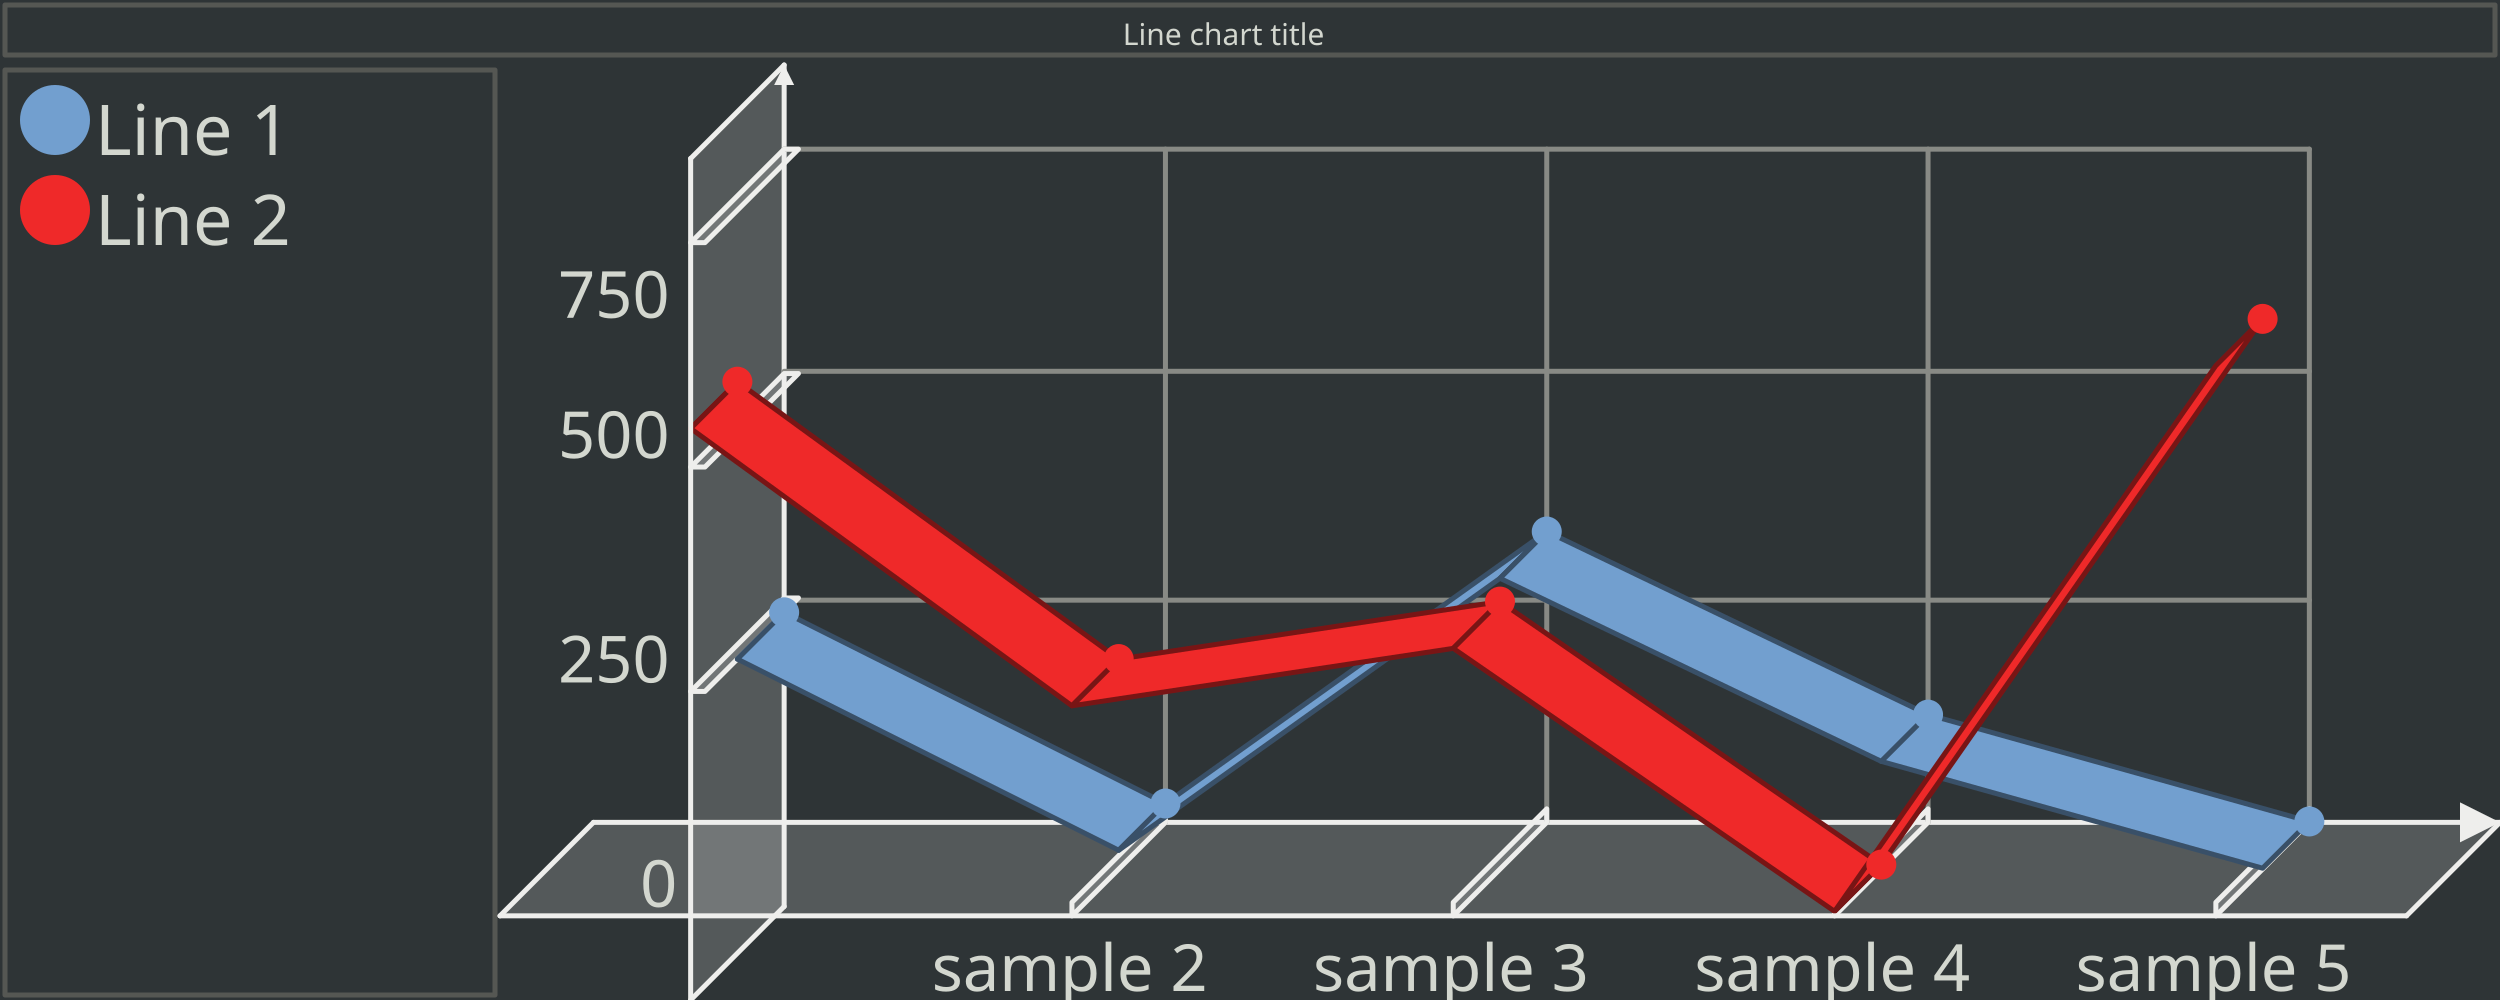
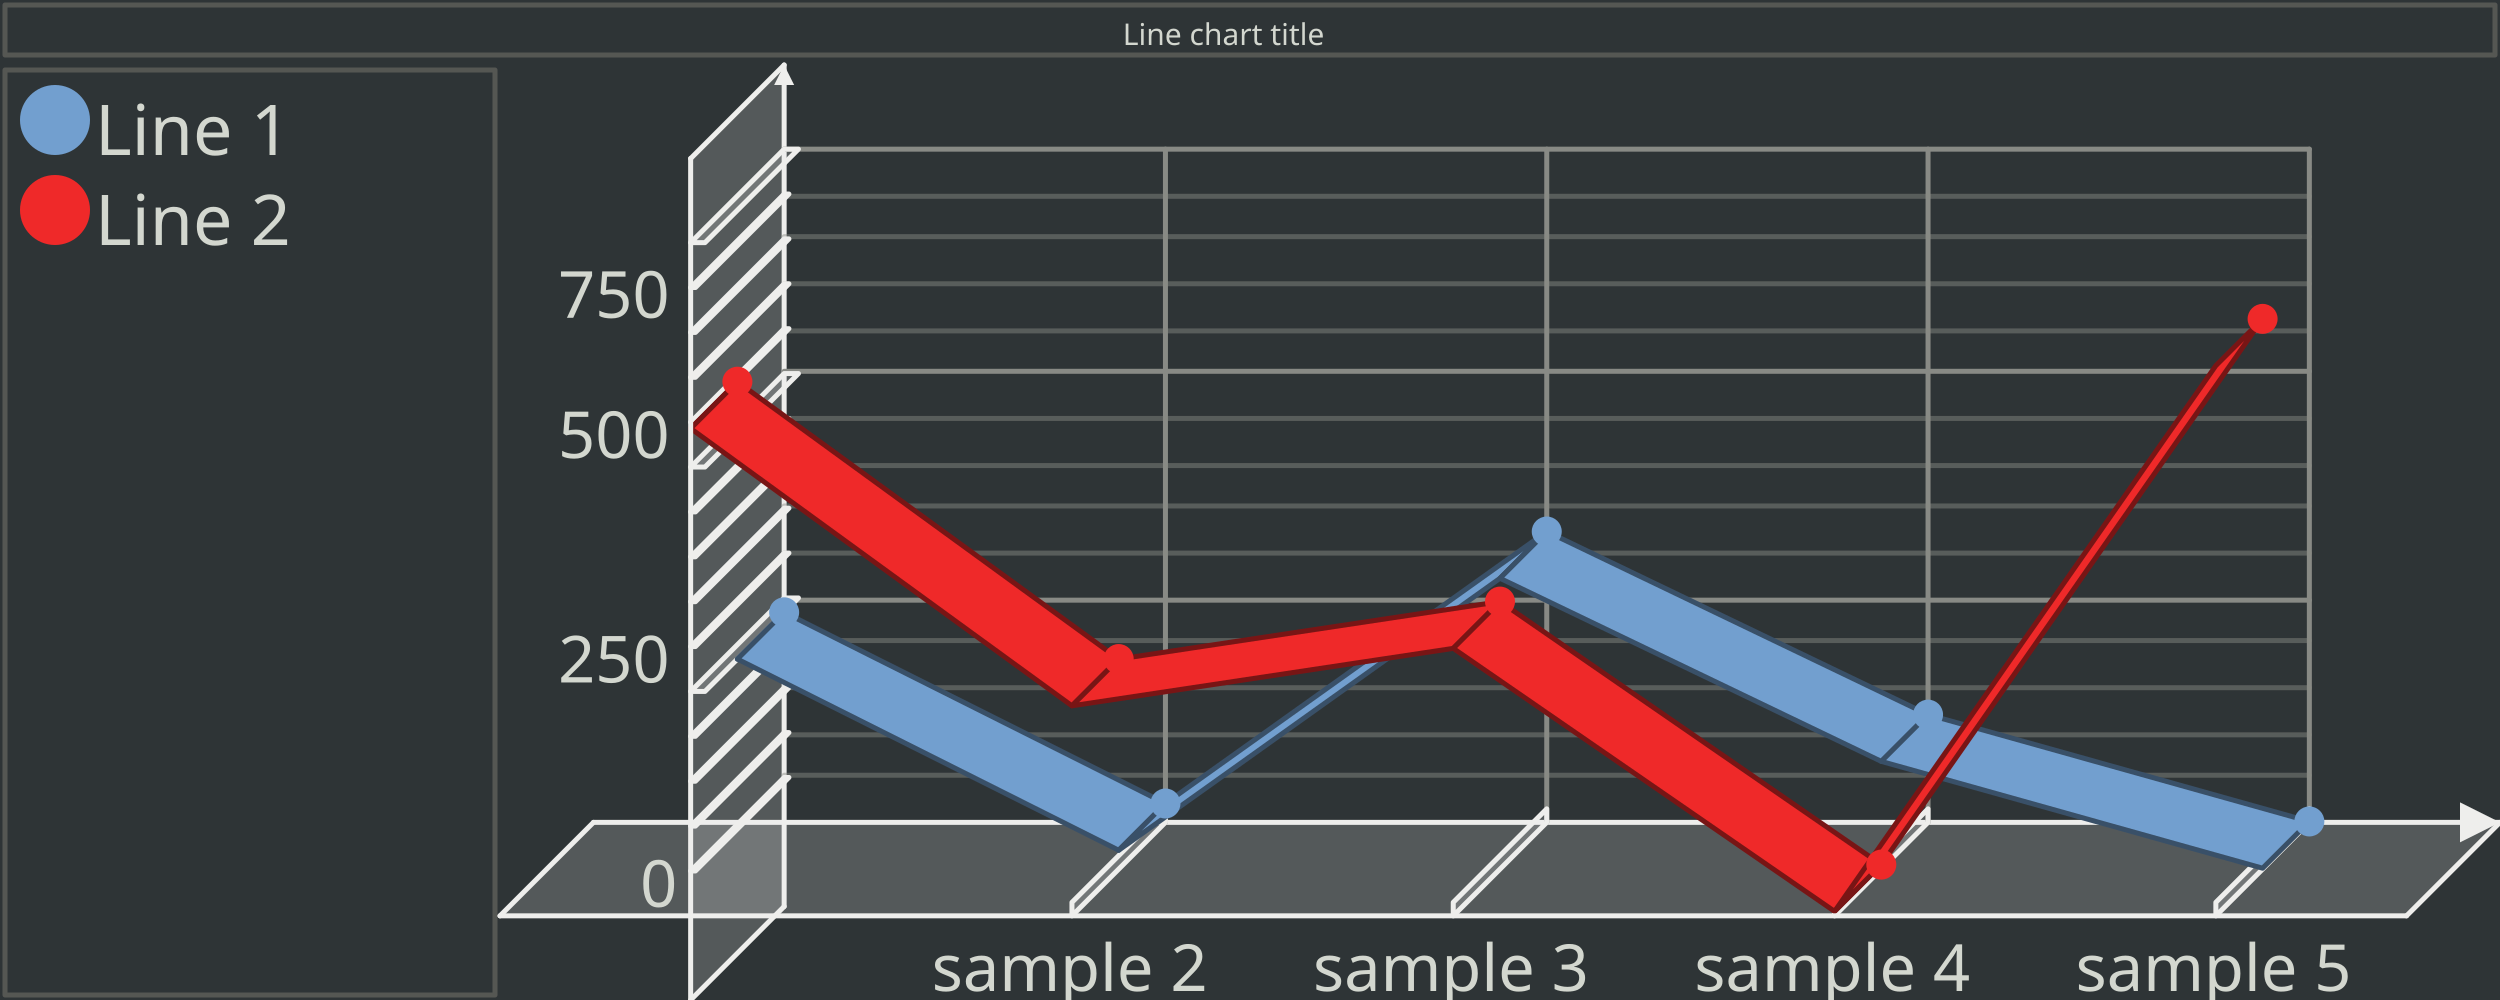
<svg xmlns="http://www.w3.org/2000/svg" width="500" height="200" version="1.0" id="ezcGraph">
  <defs />
  <g id="ezcGraphChart" color-rendering="optimizeQuality" shape-rendering="geometricPrecision" text-rendering="optimizeLegibility">
    <path d=" M 0,200 L 0,0 L 500,0 L 500,200 L 0,200 z " style="fill: #2e3436; fill-opacity: 1.00; stroke: none;" id="ezcGraphPolygon_1" />
    <path d=" M 1,11 L 1,1 L 499,1 L 499,11 L 1,11 z " style="fill: none; stroke: #555753; stroke-width: 1; stroke-opacity: 1.00; stroke-linecap: round; stroke-linejoin: round;" id="ezcGraphPolygon_2" />
    <path d=" M 2,10 L 2,2 L 498,2 L 498,10 L 2,10 z " style="fill: #000000; fill-opacity: 0.00; stroke: none;" id="ezcGraphPolygon_3" />
    <path d=" M 1,199 L 1,14 L 99,14 L 99,199 L 1,199 z " style="fill: none; stroke: #555753; stroke-width: 1; stroke-opacity: 1.00; stroke-linecap: round; stroke-linejoin: round;" id="ezcGraphPolygon_5" />
    <path d=" M 2,198 L 2,15 L 98,15 L 98,198 L 2,198 z " style="fill: #000000; fill-opacity: 0.00; stroke: none;" id="ezcGraphPolygon_6" />
    <ellipse cx="11" cy="24" rx="7" ry="7" style="fill: #729fcf; fill-opacity: 1.00; stroke: none;" id="ezcGraphCircle_7" />
    <ellipse cx="11" cy="42" rx="7" ry="7" style="fill: #ef2929; fill-opacity: 1.00; stroke: none;" id="ezcGraphCircle_9" />
    <path d=" M 100,183.17 L 118.7,164.47 L 500,164.47 L 481.3,183.17 L 100,183.17 z " style="fill: #eeeeec; fill-opacity: 0.20; stroke: none;" id="ezcGraphPolygon_11" />
    <path d=" M 118.7,164.47 L 500,164.47" style="fill: none; stroke: #eeeeec; stroke-width: 1; stroke-opacity: 1.00; stroke-linecap: round; stroke-linejoin: round;" id="ezcGraphLine_12" />
    <path d=" M 492,168.47 L 500,164.47 L 492,160.47 L 492,168.47 z " style="fill: #eeeeec; fill-opacity: 1.00; stroke: none;" id="ezcGraphPolygon_13" />
    <path d=" M 138.13,200 L 156.83,181.3 L 156.83,13 L 138.13,31.7 L 138.13,200 z " style="fill: #eeeeec; fill-opacity: 0.20; stroke: none;" id="ezcGraphPolygon_14" />
    <path d=" M 156.83,181.3 L 156.83,13" style="fill: none; stroke: #eeeeec; stroke-width: 1; stroke-opacity: 1.00; stroke-linecap: round; stroke-linejoin: round;" id="ezcGraphLine_15" />
    <path d=" M 154.83,17 L 156.83,13 L 158.83,17 L 154.83,17 z " style="fill: #eeeeec; fill-opacity: 1.00; stroke: none;" id="ezcGraphPolygon_16" />
    <path d=" M 233.09,164.47 L 233.09,29.83" style="fill: none; stroke: #888a85; stroke-width: 1; stroke-opacity: 1.00; stroke-linecap: round; stroke-linejoin: round;" id="ezcGraphLine_17" />
    <path d=" M 214.39,180.47 L 233.09,161.77 L 233.09,164.47 L 214.39,183.17 L 214.39,180.47 z " style="fill: #eeeeec; fill-opacity: 0.20; stroke: none;" id="ezcGraphPolygon_18" />
    <path d=" M 214.39,180.47 L 233.09,161.77 L 233.09,164.47 L 214.39,183.17 L 214.39,180.47 z " style="fill: none; stroke: #eeeeec; stroke-width: 1; stroke-opacity: 1.00; stroke-linecap: round; stroke-linejoin: round;" id="ezcGraphPolygon_19" />
    <path d=" M 309.35,164.47 L 309.35,29.83" style="fill: none; stroke: #888a85; stroke-width: 1; stroke-opacity: 1.00; stroke-linecap: round; stroke-linejoin: round;" id="ezcGraphLine_21" />
    <path d=" M 290.65,180.47 L 309.35,161.77 L 309.35,164.47 L 290.65,183.17 L 290.65,180.47 z " style="fill: #eeeeec; fill-opacity: 0.20; stroke: none;" id="ezcGraphPolygon_22" />
    <path d=" M 290.65,180.47 L 309.35,161.77 L 309.35,164.47 L 290.65,183.17 L 290.65,180.47 z " style="fill: none; stroke: #eeeeec; stroke-width: 1; stroke-opacity: 1.00; stroke-linecap: round; stroke-linejoin: round;" id="ezcGraphPolygon_23" />
    <path d=" M 385.61,164.47 L 385.61,29.83" style="fill: none; stroke: #888a85; stroke-width: 1; stroke-opacity: 1.00; stroke-linecap: round; stroke-linejoin: round;" id="ezcGraphLine_25" />
    <path d=" M 366.91,180.47 L 385.61,161.77 L 385.61,164.47 L 366.91,183.17 L 366.91,180.47 z " style="fill: #eeeeec; fill-opacity: 0.20; stroke: none;" id="ezcGraphPolygon_26" />
    <path d=" M 366.91,180.47 L 385.61,161.77 L 385.61,164.47 L 366.91,183.17 L 366.91,180.47 z " style="fill: none; stroke: #eeeeec; stroke-width: 1; stroke-opacity: 1.00; stroke-linecap: round; stroke-linejoin: round;" id="ezcGraphPolygon_27" />
    <path d=" M 461.87,164.47 L 461.87,29.83" style="fill: none; stroke: #888a85; stroke-width: 1; stroke-opacity: 1.00; stroke-linecap: round; stroke-linejoin: round;" id="ezcGraphLine_29" />
    <path d=" M 443.17,180.47 L 461.87,161.77 L 461.87,164.47 L 443.17,183.17 L 443.17,180.47 z " style="fill: #eeeeec; fill-opacity: 0.20; stroke: none;" id="ezcGraphPolygon_30" />
    <path d=" M 443.17,180.47 L 461.87,161.77 L 461.87,164.47 L 443.17,183.17 L 443.17,180.47 z " style="fill: none; stroke: #eeeeec; stroke-width: 1; stroke-opacity: 1.00; stroke-linecap: round; stroke-linejoin: round;" id="ezcGraphPolygon_31" />
-     <path d=" M 461.87,120.039 L 156.83,120.039" style="fill: none; stroke: #888a85; stroke-width: 1; stroke-opacity: 1.00; stroke-linecap: round; stroke-linejoin: round;" id="ezcGraphLine_34" />
-     <path d=" M 138.13,138.29 L 156.83,119.59 L 159.69,119.59 L 140.99,138.29 L 138.13,138.29 z " style="fill: #eeeeec; fill-opacity: 0.20; stroke: none;" id="ezcGraphPolygon_35" />
-     <path d=" M 138.13,138.29 L 156.83,119.59 L 159.69,119.59 L 140.99,138.29 L 138.13,138.29 z " style="fill: none; stroke: #eeeeec; stroke-width: 1; stroke-opacity: 1.00; stroke-linecap: round; stroke-linejoin: round;" id="ezcGraphPolygon_36" />
-     <path d=" M 461.87,74.261 L 156.83,74.261" style="fill: none; stroke: #888a85; stroke-width: 1; stroke-opacity: 1.00; stroke-linecap: round; stroke-linejoin: round;" id="ezcGraphLine_38" />
-     <path d=" M 138.13,93.41 L 156.83,74.71 L 159.69,74.71 L 140.99,93.41 L 138.13,93.41 z " style="fill: #eeeeec; fill-opacity: 0.20; stroke: none;" id="ezcGraphPolygon_39" />
-     <path d=" M 138.13,93.41 L 156.83,74.71 L 159.69,74.71 L 140.99,93.41 L 138.13,93.41 z " style="fill: none; stroke: #eeeeec; stroke-width: 1; stroke-opacity: 1.00; stroke-linecap: round; stroke-linejoin: round;" id="ezcGraphPolygon_40" />
-     <path d=" M 461.87,29.83 L 156.83,29.83" style="fill: none; stroke: #888a85; stroke-width: 1; stroke-opacity: 1.00; stroke-linecap: round; stroke-linejoin: round;" id="ezcGraphLine_42" />
-     <path d=" M 138.13,48.53 L 156.83,29.83 L 159.69,29.83 L 140.99,48.53 L 138.13,48.53 z " style="fill: #eeeeec; fill-opacity: 0.20; stroke: none;" id="ezcGraphPolygon_43" />
-     <path d=" M 138.13,48.53 L 156.83,29.83 L 159.69,29.83 L 140.99,48.53 L 138.13,48.53 z " style="fill: none; stroke: #eeeeec; stroke-width: 1; stroke-opacity: 1.00; stroke-linecap: round; stroke-linejoin: round;" id="ezcGraphPolygon_44" />
-     <path d=" M 156.83,122.462 L 147.48,131.812 L 147.48,131.812 L 156.83,122.462 L 156.83,122.462 z " style="fill: #729fcf; fill-opacity: 1.00; stroke: none;" id="ezcGraphPolygon_46" />
-     <path d=" M 156.83,122.462 L 147.48,131.812 L 147.48,131.812 L 156.83,122.462 L 156.83,122.462 z " style="fill: none; stroke: #395068; stroke-width: 1; stroke-opacity: 1.00; stroke-linecap: round; stroke-linejoin: round;" id="ezcGraphPolygon_47" />
-     <path d=" M 156.83,122.462 L 147.48,131.812 L 223.74,170.05 L 233.09,160.7 L 156.83,122.462 z " style="fill: #729fcf; fill-opacity: 1.00; stroke: none;" id="ezcGraphPolygon_48" />
-     <path d=" M 156.83,122.462 L 147.48,131.812 L 223.74,170.05 L 233.09,160.7 L 156.83,122.462 z " style="fill: none; stroke: #395068; stroke-width: 1; stroke-opacity: 1.00; stroke-linecap: round; stroke-linejoin: round;" id="ezcGraphPolygon_49" />
-     <path d=" M 233.09,160.7 L 223.74,170.05 L 300,115.656 L 309.35,106.305 L 233.09,160.7 z " style="fill: #729fcf; fill-opacity: 1.00; stroke: none;" id="ezcGraphPolygon_50" />
-     <path d=" M 233.09,160.7 L 223.74,170.05 L 300,115.656 L 309.35,106.305 L 233.09,160.7 z " style="fill: none; stroke: #395068; stroke-width: 1; stroke-opacity: 1.00; stroke-linecap: round; stroke-linejoin: round;" id="ezcGraphPolygon_51" />
-     <path d=" M 309.35,106.305 L 300,115.656 L 376.26,152.278 L 385.61,142.928 L 309.35,106.305 z " style="fill: #729fcf; fill-opacity: 1.00; stroke: none;" id="ezcGraphPolygon_52" />
-     <path d=" M 309.35,106.305 L 300,115.656 L 376.26,152.278 L 385.61,142.928 L 309.35,106.305 z " style="fill: none; stroke: #395068; stroke-width: 1; stroke-opacity: 1.00; stroke-linecap: round; stroke-linejoin: round;" id="ezcGraphPolygon_53" />
-     <path d=" M 385.61,142.928 L 376.26,152.278 L 452.52,173.641 L 461.87,164.291 L 385.61,142.928 z " style="fill: #729fcf; fill-opacity: 1.00; stroke: none;" id="ezcGraphPolygon_54" />
-     <path d=" M 385.61,142.928 L 376.26,152.278 L 452.52,173.641 L 461.87,164.291 L 385.61,142.928 z " style="fill: none; stroke: #395068; stroke-width: 1; stroke-opacity: 1.00; stroke-linecap: round; stroke-linejoin: round;" id="ezcGraphPolygon_55" />
-     <path d=" M 147.48,76.341 L 138.13,85.691 L 138.13,85.691 L 147.48,76.341 L 147.48,76.341 z " style="fill: #ef2929; fill-opacity: 1.00; stroke: none;" id="ezcGraphPolygon_56" />
-     <path d=" M 147.48,76.341 L 138.13,85.691 L 138.13,85.691 L 147.48,76.341 L 147.48,76.341 z " style="fill: none; stroke: #781515; stroke-width: 1; stroke-opacity: 1.00; stroke-linecap: round; stroke-linejoin: round;" id="ezcGraphPolygon_57" />
-     <path d=" M 147.48,76.341 L 138.13,85.691 L 214.39,141.162 L 223.74,131.812 L 147.48,76.341 z " style="fill: #ef2929; fill-opacity: 1.00; stroke: none;" id="ezcGraphPolygon_58" />
-     <path d=" M 147.48,76.341 L 138.13,85.691 L 214.39,141.162 L 223.74,131.812 L 147.48,76.341 z " style="fill: none; stroke: #781515; stroke-width: 1; stroke-opacity: 1.00; stroke-linecap: round; stroke-linejoin: round;" id="ezcGraphPolygon_59" />
-     <path d=" M 223.74,131.812 L 214.39,141.162 L 290.65,129.673 L 300,120.323 L 223.74,131.812 z " style="fill: #ef2929; fill-opacity: 1.00; stroke: none;" id="ezcGraphPolygon_60" />
-     <path d=" M 223.74,131.812 L 214.39,141.162 L 290.65,129.673 L 300,120.323 L 223.74,131.812 z " style="fill: none; stroke: #781515; stroke-width: 1; stroke-opacity: 1.00; stroke-linecap: round; stroke-linejoin: round;" id="ezcGraphPolygon_61" />
-     <path d=" M 300,120.323 L 290.65,129.673 L 366.91,182.272 L 376.26,172.922 L 300,120.323 z " style="fill: #ef2929; fill-opacity: 1.00; stroke: none;" id="ezcGraphPolygon_62" />
-     <path d=" M 300,120.323 L 290.65,129.673 L 366.91,182.272 L 376.26,172.922 L 300,120.323 z " style="fill: none; stroke: #781515; stroke-width: 1; stroke-opacity: 1.00; stroke-linecap: round; stroke-linejoin: round;" id="ezcGraphPolygon_63" />
-     <path d=" M 376.26,172.922 L 366.91,182.272 L 443.17,73.124 L 452.52,63.774 L 376.26,172.922 z " style="fill: #ef2929; fill-opacity: 1.00; stroke: none;" id="ezcGraphPolygon_64" />
-     <path d=" M 376.26,172.922 L 366.91,182.272 L 443.17,73.124 L 452.52,63.774 L 376.26,172.922 z " style="fill: none; stroke: #781515; stroke-width: 1; stroke-opacity: 1.00; stroke-linecap: round; stroke-linejoin: round;" id="ezcGraphPolygon_65" />
-     <ellipse cx="156.83" cy="122.462" rx="3" ry="3" style="fill: #729fcf; fill-opacity: 1.00; stroke: none;" id="ezcGraphCircle_66" />
-     <ellipse cx="233.09" cy="160.7" rx="3" ry="3" style="fill: #729fcf; fill-opacity: 1.00; stroke: none;" id="ezcGraphCircle_67" />
-     <ellipse cx="309.35" cy="106.306" rx="3" ry="3" style="fill: #729fcf; fill-opacity: 1.00; stroke: none;" id="ezcGraphCircle_68" />
-     <ellipse cx="385.61" cy="142.928" rx="3" ry="3" style="fill: #729fcf; fill-opacity: 1.00; stroke: none;" id="ezcGraphCircle_69" />
-     <ellipse cx="461.87" cy="164.29" rx="3" ry="3" style="fill: #729fcf; fill-opacity: 1.00; stroke: none;" id="ezcGraphCircle_70" />
-     <ellipse cx="147.48" cy="76.341" rx="3" ry="3" style="fill: #ef2929; fill-opacity: 1.00; stroke: none;" id="ezcGraphCircle_71" />
-     <ellipse cx="223.74" cy="131.812" rx="3" ry="3" style="fill: #ef2929; fill-opacity: 1.00; stroke: none;" id="ezcGraphCircle_72" />
-     <ellipse cx="300" cy="120.323" rx="3" ry="3" style="fill: #ef2929; fill-opacity: 1.00; stroke: none;" id="ezcGraphCircle_73" />
-     <ellipse cx="376.26" cy="172.922" rx="3" ry="3" style="fill: #ef2929; fill-opacity: 1.00; stroke: none;" id="ezcGraphCircle_74" />
-     <ellipse cx="452.52" cy="63.774" rx="3" ry="3" style="fill: #ef2929; fill-opacity: 1.00; stroke: none;" id="ezcGraphCircle_75" />
-     <path d=" M 500,164.47 L 481.3,183.17" style="fill: none; stroke: #eeeeec; stroke-width: 1; stroke-opacity: 1.00; stroke-linecap: round; stroke-linejoin: round;" id="ezcGraphLine_76" />
-     <path d=" M 481.3,183.17 L 100,183.17" style="fill: none; stroke: #eeeeec; stroke-width: 1; stroke-opacity: 1.00; stroke-linecap: round; stroke-linejoin: round;" id="ezcGraphLine_77" />
-     <path d=" M 100,183.17 L 118.7,164.47" style="fill: none; stroke: #eeeeec; stroke-width: 1; stroke-opacity: 1.00; stroke-linecap: round; stroke-linejoin: round;" id="ezcGraphLine_78" />
-     <path d=" M 156.83,13 L 138.13,31.7" style="fill: none; stroke: #eeeeec; stroke-width: 1; stroke-opacity: 1.00; stroke-linecap: round; stroke-linejoin: round;" id="ezcGraphLine_79" />
-     <path d=" M 138.13,31.7 L 138.13,200" style="fill: none; stroke: #eeeeec; stroke-width: 1; stroke-opacity: 1.00; stroke-linecap: round; stroke-linejoin: round;" id="ezcGraphLine_80" />
-     <path d=" M 138.13,200 L 156.83,181.3" style="fill: none; stroke: #eeeeec; stroke-width: 1; stroke-opacity: 1.00; stroke-linecap: round; stroke-linejoin: round;" id="ezcGraphLine_81" />
+     <path d=" M 461.87,155.045 L 156.83,155.045" style="fill: none; stroke: #888a85; stroke-width: 1; stroke-opacity: 0.47; stroke-linecap: round; stroke-linejoin: round;" id="ezcGraphLine_34" />
+     <path d=" M 138.13,174.194 L 156.83,155.494 L 157.783,155.494 L 139.083,174.194 L 138.13,174.194 z " style="fill: #eeeeec; fill-opacity: 0.20; stroke: none;" id="ezcGraphPolygon_35" />
+     <path d=" M 138.13,174.194 L 156.83,155.494 L 157.783,155.494 L 139.083,174.194 L 138.13,174.194 z " style="fill: none; stroke: #eeeeec; stroke-width: 1; stroke-opacity: 1.00; stroke-linecap: round; stroke-linejoin: round;" id="ezcGraphPolygon_36" />
+     <path d=" M 461.87,146.967 L 156.83,146.967" style="fill: none; stroke: #888a85; stroke-width: 1; stroke-opacity: 0.47; stroke-linecap: round; stroke-linejoin: round;" id="ezcGraphLine_37" />
+     <path d=" M 138.13,165.218 L 156.83,146.518 L 157.783,146.518 L 139.083,165.218 L 138.13,165.218 z " style="fill: #eeeeec; fill-opacity: 0.20; stroke: none;" id="ezcGraphPolygon_38" />
+     <path d=" M 138.13,165.218 L 156.83,146.518 L 157.783,146.518 L 139.083,165.218 L 138.13,165.218 z " style="fill: none; stroke: #eeeeec; stroke-width: 1; stroke-opacity: 1.00; stroke-linecap: round; stroke-linejoin: round;" id="ezcGraphPolygon_39" />
+     <path d=" M 461.87,137.542 L 156.83,137.542" style="fill: none; stroke: #888a85; stroke-width: 1; stroke-opacity: 0.47; stroke-linecap: round; stroke-linejoin: round;" id="ezcGraphLine_40" />
+     <path d=" M 138.13,156.242 L 156.83,137.542 L 157.783,137.542 L 139.083,156.242 L 138.13,156.242 z " style="fill: #eeeeec; fill-opacity: 0.20; stroke: none;" id="ezcGraphPolygon_41" />
+     <path d=" M 138.13,156.242 L 156.83,137.542 L 157.783,137.542 L 139.083,156.242 L 138.13,156.242 z " style="fill: none; stroke: #eeeeec; stroke-width: 1; stroke-opacity: 1.00; stroke-linecap: round; stroke-linejoin: round;" id="ezcGraphPolygon_42" />
+     <path d=" M 461.87,128.117 L 156.83,128.117" style="fill: none; stroke: #888a85; stroke-width: 1; stroke-opacity: 0.47; stroke-linecap: round; stroke-linejoin: round;" id="ezcGraphLine_43" />
+     <path d=" M 138.13,147.266 L 156.83,128.566 L 157.783,128.566 L 139.083,147.266 L 138.13,147.266 z " style="fill: #eeeeec; fill-opacity: 0.20; stroke: none;" id="ezcGraphPolygon_44" />
+     <path d=" M 138.13,147.266 L 156.83,128.566 L 157.783,128.566 L 139.083,147.266 L 138.13,147.266 z " style="fill: none; stroke: #eeeeec; stroke-width: 1; stroke-opacity: 1.00; stroke-linecap: round; stroke-linejoin: round;" id="ezcGraphPolygon_45" />
+     <path d=" M 461.87,120.039 L 156.83,120.039" style="fill: none; stroke: #888a85; stroke-width: 1; stroke-opacity: 1.00; stroke-linecap: round; stroke-linejoin: round;" id="ezcGraphLine_46" />
+     <path d=" M 138.13,138.29 L 156.83,119.59 L 159.69,119.59 L 140.99,138.29 L 138.13,138.29 z " style="fill: #eeeeec; fill-opacity: 0.20; stroke: none;" id="ezcGraphPolygon_47" />
+     <path d=" M 138.13,138.29 L 156.83,119.59 L 159.69,119.59 L 140.99,138.29 L 138.13,138.29 z " style="fill: none; stroke: #eeeeec; stroke-width: 1; stroke-opacity: 1.00; stroke-linecap: round; stroke-linejoin: round;" id="ezcGraphPolygon_48" />
+     <path d=" M 461.87,110.614 L 156.83,110.614" style="fill: none; stroke: #888a85; stroke-width: 1; stroke-opacity: 0.47; stroke-linecap: round; stroke-linejoin: round;" id="ezcGraphLine_50" />
+     <path d=" M 138.13,129.314 L 156.83,110.614 L 157.783,110.614 L 139.083,129.314 L 138.13,129.314 z " style="fill: #eeeeec; fill-opacity: 0.20; stroke: none;" id="ezcGraphPolygon_51" />
+     <path d=" M 138.13,129.314 L 156.83,110.614 L 157.783,110.614 L 139.083,129.314 L 138.13,129.314 z " style="fill: none; stroke: #eeeeec; stroke-width: 1; stroke-opacity: 1.00; stroke-linecap: round; stroke-linejoin: round;" id="ezcGraphPolygon_52" />
+     <path d=" M 461.87,101.189 L 156.83,101.189" style="fill: none; stroke: #888a85; stroke-width: 1; stroke-opacity: 0.47; stroke-linecap: round; stroke-linejoin: round;" id="ezcGraphLine_53" />
+     <path d=" M 138.13,120.338 L 156.83,101.638 L 157.783,101.638 L 139.083,120.338 L 138.13,120.338 z " style="fill: #eeeeec; fill-opacity: 0.20; stroke: none;" id="ezcGraphPolygon_54" />
+     <path d=" M 138.13,120.338 L 156.83,101.638 L 157.783,101.638 L 139.083,120.338 L 138.13,120.338 z " style="fill: none; stroke: #eeeeec; stroke-width: 1; stroke-opacity: 1.00; stroke-linecap: round; stroke-linejoin: round;" id="ezcGraphPolygon_55" />
+     <path d=" M 461.87,93.111 L 156.83,93.111" style="fill: none; stroke: #888a85; stroke-width: 1; stroke-opacity: 0.47; stroke-linecap: round; stroke-linejoin: round;" id="ezcGraphLine_56" />
+     <path d=" M 138.13,111.362 L 156.83,92.662 L 157.783,92.662 L 139.083,111.362 L 138.13,111.362 z " style="fill: #eeeeec; fill-opacity: 0.20; stroke: none;" id="ezcGraphPolygon_57" />
+     <path d=" M 138.13,111.362 L 156.83,92.662 L 157.783,92.662 L 139.083,111.362 L 138.13,111.362 z " style="fill: none; stroke: #eeeeec; stroke-width: 1; stroke-opacity: 1.00; stroke-linecap: round; stroke-linejoin: round;" id="ezcGraphPolygon_58" />
+     <path d=" M 461.87,83.686 L 156.83,83.686" style="fill: none; stroke: #888a85; stroke-width: 1; stroke-opacity: 0.47; stroke-linecap: round; stroke-linejoin: round;" id="ezcGraphLine_59" />
+     <path d=" M 138.13,102.386 L 156.83,83.686 L 157.783,83.686 L 139.083,102.386 L 138.13,102.386 z " style="fill: #eeeeec; fill-opacity: 0.20; stroke: none;" id="ezcGraphPolygon_60" />
+     <path d=" M 138.13,102.386 L 156.83,83.686 L 157.783,83.686 L 139.083,102.386 L 138.13,102.386 z " style="fill: none; stroke: #eeeeec; stroke-width: 1; stroke-opacity: 1.00; stroke-linecap: round; stroke-linejoin: round;" id="ezcGraphPolygon_61" />
+     <path d=" M 461.87,74.261 L 156.83,74.261" style="fill: none; stroke: #888a85; stroke-width: 1; stroke-opacity: 1.00; stroke-linecap: round; stroke-linejoin: round;" id="ezcGraphLine_62" />
+     <path d=" M 138.13,93.41 L 156.83,74.71 L 159.69,74.71 L 140.99,93.41 L 138.13,93.41 z " style="fill: #eeeeec; fill-opacity: 0.20; stroke: none;" id="ezcGraphPolygon_63" />
+     <path d=" M 138.13,93.41 L 156.83,74.71 L 159.69,74.71 L 140.99,93.41 L 138.13,93.41 z " style="fill: none; stroke: #eeeeec; stroke-width: 1; stroke-opacity: 1.00; stroke-linecap: round; stroke-linejoin: round;" id="ezcGraphPolygon_64" />
+     <path d=" M 461.87,66.183 L 156.83,66.183" style="fill: none; stroke: #888a85; stroke-width: 1; stroke-opacity: 0.47; stroke-linecap: round; stroke-linejoin: round;" id="ezcGraphLine_66" />
+     <path d=" M 138.13,84.434 L 156.83,65.734 L 157.783,65.734 L 139.083,84.434 L 138.13,84.434 z " style="fill: #eeeeec; fill-opacity: 0.20; stroke: none;" id="ezcGraphPolygon_67" />
+     <path d=" M 138.13,84.434 L 156.83,65.734 L 157.783,65.734 L 139.083,84.434 L 138.13,84.434 z " style="fill: none; stroke: #eeeeec; stroke-width: 1; stroke-opacity: 1.00; stroke-linecap: round; stroke-linejoin: round;" id="ezcGraphPolygon_68" />
+     <path d=" M 461.87,56.758 L 156.83,56.758" style="fill: none; stroke: #888a85; stroke-width: 1; stroke-opacity: 0.47; stroke-linecap: round; stroke-linejoin: round;" id="ezcGraphLine_69" />
+     <path d=" M 138.13,75.458 L 156.83,56.758 L 157.783,56.758 L 139.083,75.458 L 138.13,75.458 z " style="fill: #eeeeec; fill-opacity: 0.20; stroke: none;" id="ezcGraphPolygon_70" />
+     <path d=" M 138.13,75.458 L 156.83,56.758 L 157.783,56.758 L 139.083,75.458 L 138.13,75.458 z " style="fill: none; stroke: #eeeeec; stroke-width: 1; stroke-opacity: 1.00; stroke-linecap: round; stroke-linejoin: round;" id="ezcGraphPolygon_71" />
+     <path d=" M 461.87,47.333 L 156.83,47.333" style="fill: none; stroke: #888a85; stroke-width: 1; stroke-opacity: 0.47; stroke-linecap: round; stroke-linejoin: round;" id="ezcGraphLine_72" />
+     <path d=" M 138.13,66.482 L 156.83,47.782 L 157.783,47.782 L 139.083,66.482 L 138.13,66.482 z " style="fill: #eeeeec; fill-opacity: 0.20; stroke: none;" id="ezcGraphPolygon_73" />
+     <path d=" M 138.13,66.482 L 156.83,47.782 L 157.783,47.782 L 139.083,66.482 L 138.13,66.482 z " style="fill: none; stroke: #eeeeec; stroke-width: 1; stroke-opacity: 1.00; stroke-linecap: round; stroke-linejoin: round;" id="ezcGraphPolygon_74" />
+     <path d=" M 461.87,39.255 L 156.83,39.255" style="fill: none; stroke: #888a85; stroke-width: 1; stroke-opacity: 0.47; stroke-linecap: round; stroke-linejoin: round;" id="ezcGraphLine_75" />
+     <path d=" M 138.13,57.506 L 156.83,38.806 L 157.783,38.806 L 139.083,57.506 L 138.13,57.506 z " style="fill: #eeeeec; fill-opacity: 0.20; stroke: none;" id="ezcGraphPolygon_76" />
+     <path d=" M 138.13,57.506 L 156.83,38.806 L 157.783,38.806 L 139.083,57.506 L 138.13,57.506 z " style="fill: none; stroke: #eeeeec; stroke-width: 1; stroke-opacity: 1.00; stroke-linecap: round; stroke-linejoin: round;" id="ezcGraphPolygon_77" />
+     <path d=" M 461.87,29.83 L 156.83,29.83" style="fill: none; stroke: #888a85; stroke-width: 1; stroke-opacity: 1.00; stroke-linecap: round; stroke-linejoin: round;" id="ezcGraphLine_78" />
+     <path d=" M 138.13,48.53 L 156.83,29.83 L 159.69,29.83 L 140.99,48.53 L 138.13,48.53 z " style="fill: #eeeeec; fill-opacity: 0.20; stroke: none;" id="ezcGraphPolygon_79" />
+     <path d=" M 138.13,48.53 L 156.83,29.83 L 159.69,29.83 L 140.99,48.53 L 138.13,48.53 z " style="fill: none; stroke: #eeeeec; stroke-width: 1; stroke-opacity: 1.00; stroke-linecap: round; stroke-linejoin: round;" id="ezcGraphPolygon_80" />
+     <path d=" M 156.83,122.462 L 147.48,131.812 L 147.48,131.812 L 156.83,122.462 L 156.83,122.462 z " style="fill: #729fcf; fill-opacity: 1.00; stroke: none;" id="ezcGraphPolygon_82" />
+     <path d=" M 156.83,122.462 L 147.48,131.812 L 147.48,131.812 L 156.83,122.462 L 156.83,122.462 z " style="fill: none; stroke: #395068; stroke-width: 1; stroke-opacity: 1.00; stroke-linecap: round; stroke-linejoin: round;" id="ezcGraphPolygon_83" />
+     <path d=" M 156.83,122.462 L 147.48,131.812 L 223.74,170.05 L 233.09,160.7 L 156.83,122.462 z " style="fill: #729fcf; fill-opacity: 1.00; stroke: none;" id="ezcGraphPolygon_84" />
+     <path d=" M 156.83,122.462 L 147.48,131.812 L 223.74,170.05 L 233.09,160.7 L 156.83,122.462 z " style="fill: none; stroke: #395068; stroke-width: 1; stroke-opacity: 1.00; stroke-linecap: round; stroke-linejoin: round;" id="ezcGraphPolygon_85" />
+     <path d=" M 233.09,160.7 L 223.74,170.05 L 300,115.656 L 309.35,106.305 L 233.09,160.7 z " style="fill: #729fcf; fill-opacity: 1.00; stroke: none;" id="ezcGraphPolygon_86" />
+     <path d=" M 233.09,160.7 L 223.74,170.05 L 300,115.656 L 309.35,106.305 L 233.09,160.7 z " style="fill: none; stroke: #395068; stroke-width: 1; stroke-opacity: 1.00; stroke-linecap: round; stroke-linejoin: round;" id="ezcGraphPolygon_87" />
+     <path d=" M 309.35,106.305 L 300,115.656 L 376.26,152.278 L 385.61,142.928 L 309.35,106.305 z " style="fill: #729fcf; fill-opacity: 1.00; stroke: none;" id="ezcGraphPolygon_88" />
+     <path d=" M 309.35,106.305 L 300,115.656 L 376.26,152.278 L 385.61,142.928 L 309.35,106.305 z " style="fill: none; stroke: #395068; stroke-width: 1; stroke-opacity: 1.00; stroke-linecap: round; stroke-linejoin: round;" id="ezcGraphPolygon_89" />
+     <path d=" M 385.61,142.928 L 376.26,152.278 L 452.52,173.641 L 461.87,164.291 L 385.61,142.928 z " style="fill: #729fcf; fill-opacity: 1.00; stroke: none;" id="ezcGraphPolygon_90" />
+     <path d=" M 385.61,142.928 L 376.26,152.278 L 452.52,173.641 L 461.87,164.291 L 385.61,142.928 z " style="fill: none; stroke: #395068; stroke-width: 1; stroke-opacity: 1.00; stroke-linecap: round; stroke-linejoin: round;" id="ezcGraphPolygon_91" />
+     <path d=" M 147.48,76.341 L 138.13,85.691 L 138.13,85.691 L 147.48,76.341 L 147.48,76.341 z " style="fill: #ef2929; fill-opacity: 1.00; stroke: none;" id="ezcGraphPolygon_92" />
+     <path d=" M 147.48,76.341 L 138.13,85.691 L 138.13,85.691 L 147.48,76.341 L 147.48,76.341 z " style="fill: none; stroke: #781515; stroke-width: 1; stroke-opacity: 1.00; stroke-linecap: round; stroke-linejoin: round;" id="ezcGraphPolygon_93" />
+     <path d=" M 147.48,76.341 L 138.13,85.691 L 214.39,141.162 L 223.74,131.812 L 147.48,76.341 z " style="fill: #ef2929; fill-opacity: 1.00; stroke: none;" id="ezcGraphPolygon_94" />
+     <path d=" M 147.48,76.341 L 138.13,85.691 L 214.39,141.162 L 223.74,131.812 L 147.48,76.341 z " style="fill: none; stroke: #781515; stroke-width: 1; stroke-opacity: 1.00; stroke-linecap: round; stroke-linejoin: round;" id="ezcGraphPolygon_95" />
+     <path d=" M 223.74,131.812 L 214.39,141.162 L 290.65,129.673 L 300,120.323 L 223.74,131.812 z " style="fill: #ef2929; fill-opacity: 1.00; stroke: none;" id="ezcGraphPolygon_96" />
+     <path d=" M 223.74,131.812 L 214.39,141.162 L 290.65,129.673 L 300,120.323 L 223.74,131.812 z " style="fill: none; stroke: #781515; stroke-width: 1; stroke-opacity: 1.00; stroke-linecap: round; stroke-linejoin: round;" id="ezcGraphPolygon_97" />
+     <path d=" M 300,120.323 L 290.65,129.673 L 366.91,182.272 L 376.26,172.922 L 300,120.323 z " style="fill: #ef2929; fill-opacity: 1.00; stroke: none;" id="ezcGraphPolygon_98" />
+     <path d=" M 300,120.323 L 290.65,129.673 L 366.91,182.272 L 376.26,172.922 L 300,120.323 z " style="fill: none; stroke: #781515; stroke-width: 1; stroke-opacity: 1.00; stroke-linecap: round; stroke-linejoin: round;" id="ezcGraphPolygon_99" />
+     <path d=" M 376.26,172.922 L 366.91,182.272 L 443.17,73.124 L 452.52,63.774 L 376.26,172.922 z " style="fill: #ef2929; fill-opacity: 1.00; stroke: none;" id="ezcGraphPolygon_100" />
+     <path d=" M 376.26,172.922 L 366.91,182.272 L 443.17,73.124 L 452.52,63.774 L 376.26,172.922 z " style="fill: none; stroke: #781515; stroke-width: 1; stroke-opacity: 1.00; stroke-linecap: round; stroke-linejoin: round;" id="ezcGraphPolygon_101" />
+     <ellipse cx="156.83" cy="122.462" rx="3" ry="3" style="fill: #729fcf; fill-opacity: 1.00; stroke: none;" id="ezcGraphCircle_102" />
+     <ellipse cx="233.09" cy="160.7" rx="3" ry="3" style="fill: #729fcf; fill-opacity: 1.00; stroke: none;" id="ezcGraphCircle_103" />
+     <ellipse cx="309.35" cy="106.306" rx="3" ry="3" style="fill: #729fcf; fill-opacity: 1.00; stroke: none;" id="ezcGraphCircle_104" />
+     <ellipse cx="385.61" cy="142.928" rx="3" ry="3" style="fill: #729fcf; fill-opacity: 1.00; stroke: none;" id="ezcGraphCircle_105" />
+     <ellipse cx="461.87" cy="164.29" rx="3" ry="3" style="fill: #729fcf; fill-opacity: 1.00; stroke: none;" id="ezcGraphCircle_106" />
+     <ellipse cx="147.48" cy="76.341" rx="3" ry="3" style="fill: #ef2929; fill-opacity: 1.00; stroke: none;" id="ezcGraphCircle_107" />
+     <ellipse cx="223.74" cy="131.812" rx="3" ry="3" style="fill: #ef2929; fill-opacity: 1.00; stroke: none;" id="ezcGraphCircle_108" />
+     <ellipse cx="300" cy="120.323" rx="3" ry="3" style="fill: #ef2929; fill-opacity: 1.00; stroke: none;" id="ezcGraphCircle_109" />
+     <ellipse cx="376.26" cy="172.922" rx="3" ry="3" style="fill: #ef2929; fill-opacity: 1.00; stroke: none;" id="ezcGraphCircle_110" />
+     <ellipse cx="452.52" cy="63.774" rx="3" ry="3" style="fill: #ef2929; fill-opacity: 1.00; stroke: none;" id="ezcGraphCircle_111" />
+     <path d=" M 500,164.47 L 481.3,183.17" style="fill: none; stroke: #eeeeec; stroke-width: 1; stroke-opacity: 1.00; stroke-linecap: round; stroke-linejoin: round;" id="ezcGraphLine_112" />
+     <path d=" M 481.3,183.17 L 100,183.17" style="fill: none; stroke: #eeeeec; stroke-width: 1; stroke-opacity: 1.00; stroke-linecap: round; stroke-linejoin: round;" id="ezcGraphLine_113" />
+     <path d=" M 100,183.17 L 118.7,164.47" style="fill: none; stroke: #eeeeec; stroke-width: 1; stroke-opacity: 1.00; stroke-linecap: round; stroke-linejoin: round;" id="ezcGraphLine_114" />
+     <path d=" M 156.83,13 L 138.13,31.7" style="fill: none; stroke: #eeeeec; stroke-width: 1; stroke-opacity: 1.00; stroke-linecap: round; stroke-linejoin: round;" id="ezcGraphLine_115" />
+     <path d=" M 138.13,31.7 L 138.13,200" style="fill: none; stroke: #eeeeec; stroke-width: 1; stroke-opacity: 1.00; stroke-linecap: round; stroke-linejoin: round;" id="ezcGraphLine_116" />
+     <path d=" M 138.13,200 L 156.83,181.3" style="fill: none; stroke: #eeeeec; stroke-width: 1; stroke-opacity: 1.00; stroke-linecap: round; stroke-linejoin: round;" id="ezcGraphLine_117" />
    <text id="ezcGraphTextBox_4" x="224.56" text-length="50.88px" y="9" style="font-size: 6px; font-family: sans-serif; fill: #d3d7cf; fill-opacity: 1.00; stroke: none;">Line chart title</text>
    <text id="ezcGraphTextBox_8" x="19" text-length="44.52px" y="31" style="font-size: 14px; font-family: sans-serif; fill: #d3d7cf; fill-opacity: 1.00; stroke: none;">Line 1</text>
    <text id="ezcGraphTextBox_10" x="19" text-length="44.52px" y="49" style="font-size: 14px; font-family: sans-serif; fill: #d3d7cf; fill-opacity: 1.00; stroke: none;">Line 2</text>
    <text id="ezcGraphTextBox_20" x="186.342" text-length="56.095px" y="198.2" style="font-size: 13px; font-family: sans-serif; fill: #d3d7cf; fill-opacity: 1.00; stroke: none;">sample 2</text>
    <text id="ezcGraphTextBox_24" x="262.602" text-length="56.095px" y="198.2" style="font-size: 13px; font-family: sans-serif; fill: #d3d7cf; fill-opacity: 1.00; stroke: none;">sample 3</text>
    <text id="ezcGraphTextBox_28" x="338.862" text-length="56.095px" y="198.2" style="font-size: 13px; font-family: sans-serif; fill: #d3d7cf; fill-opacity: 1.00; stroke: none;">sample 4</text>
    <text id="ezcGraphTextBox_32" x="415.122" text-length="56.095px" y="198.2" style="font-size: 13px; font-family: sans-serif; fill: #d3d7cf; fill-opacity: 1.00; stroke: none;">sample 5</text>
    <text id="ezcGraphTextBox_33" x="128.021" text-length="8.203px" y="181.37" style="font-size: 13px; font-family: sans-serif; fill: #d3d7cf; fill-opacity: 1.00; stroke: none;">0</text>
-     <text id="ezcGraphTextBox_37" x="111.616" text-length="24.608px" y="136.49" style="font-size: 13px; font-family: sans-serif; fill: #d3d7cf; fill-opacity: 1.00; stroke: none;">250</text>
-     <text id="ezcGraphTextBox_41" x="111.616" text-length="24.608px" y="91.61" style="font-size: 13px; font-family: sans-serif; fill: #d3d7cf; fill-opacity: 1.00; stroke: none;">500</text>
-     <text id="ezcGraphTextBox_45" x="111.616" text-length="24.608px" y="63.56" style="font-size: 13px; font-family: sans-serif; fill: #d3d7cf; fill-opacity: 1.00; stroke: none;">750</text>
+     <text id="ezcGraphTextBox_49" x="111.616" text-length="24.608px" y="136.49" style="font-size: 13px; font-family: sans-serif; fill: #d3d7cf; fill-opacity: 1.00; stroke: none;">250</text>
+     <text id="ezcGraphTextBox_65" x="111.616" text-length="24.608px" y="91.61" style="font-size: 13px; font-family: sans-serif; fill: #d3d7cf; fill-opacity: 1.00; stroke: none;">500</text>
+     <text id="ezcGraphTextBox_81" x="111.616" text-length="24.608px" y="63.56" style="font-size: 13px; font-family: sans-serif; fill: #d3d7cf; fill-opacity: 1.00; stroke: none;">750</text>
  </g>
</svg>
